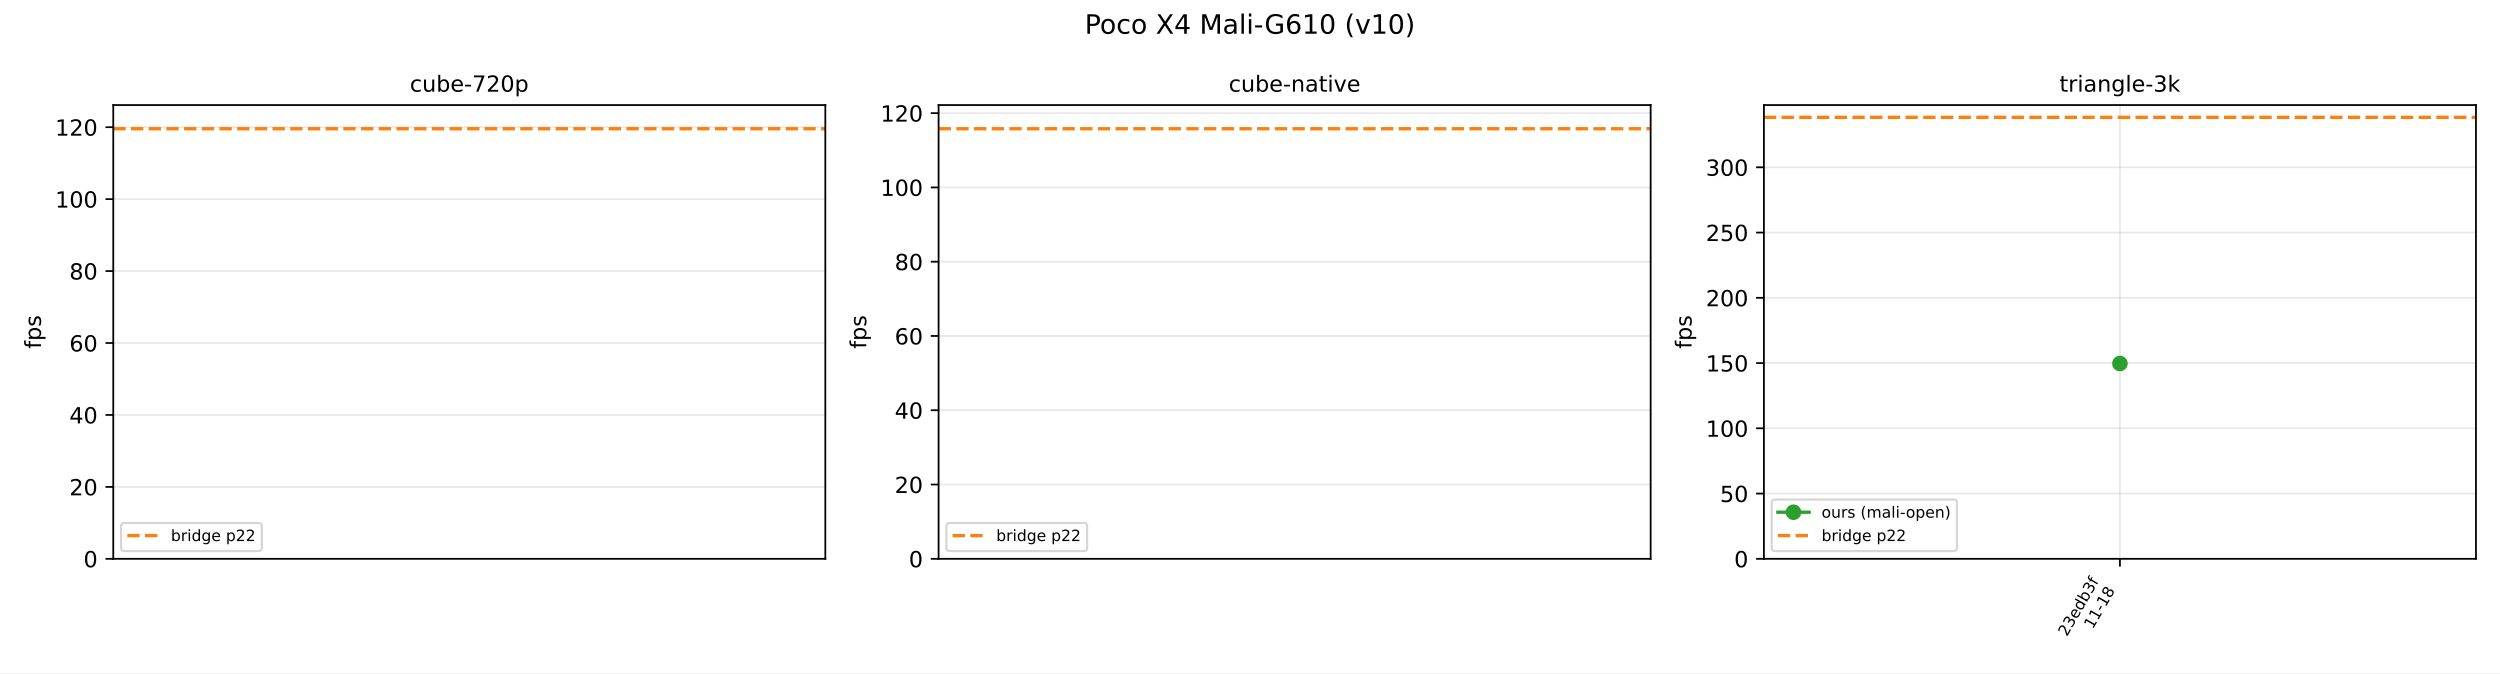
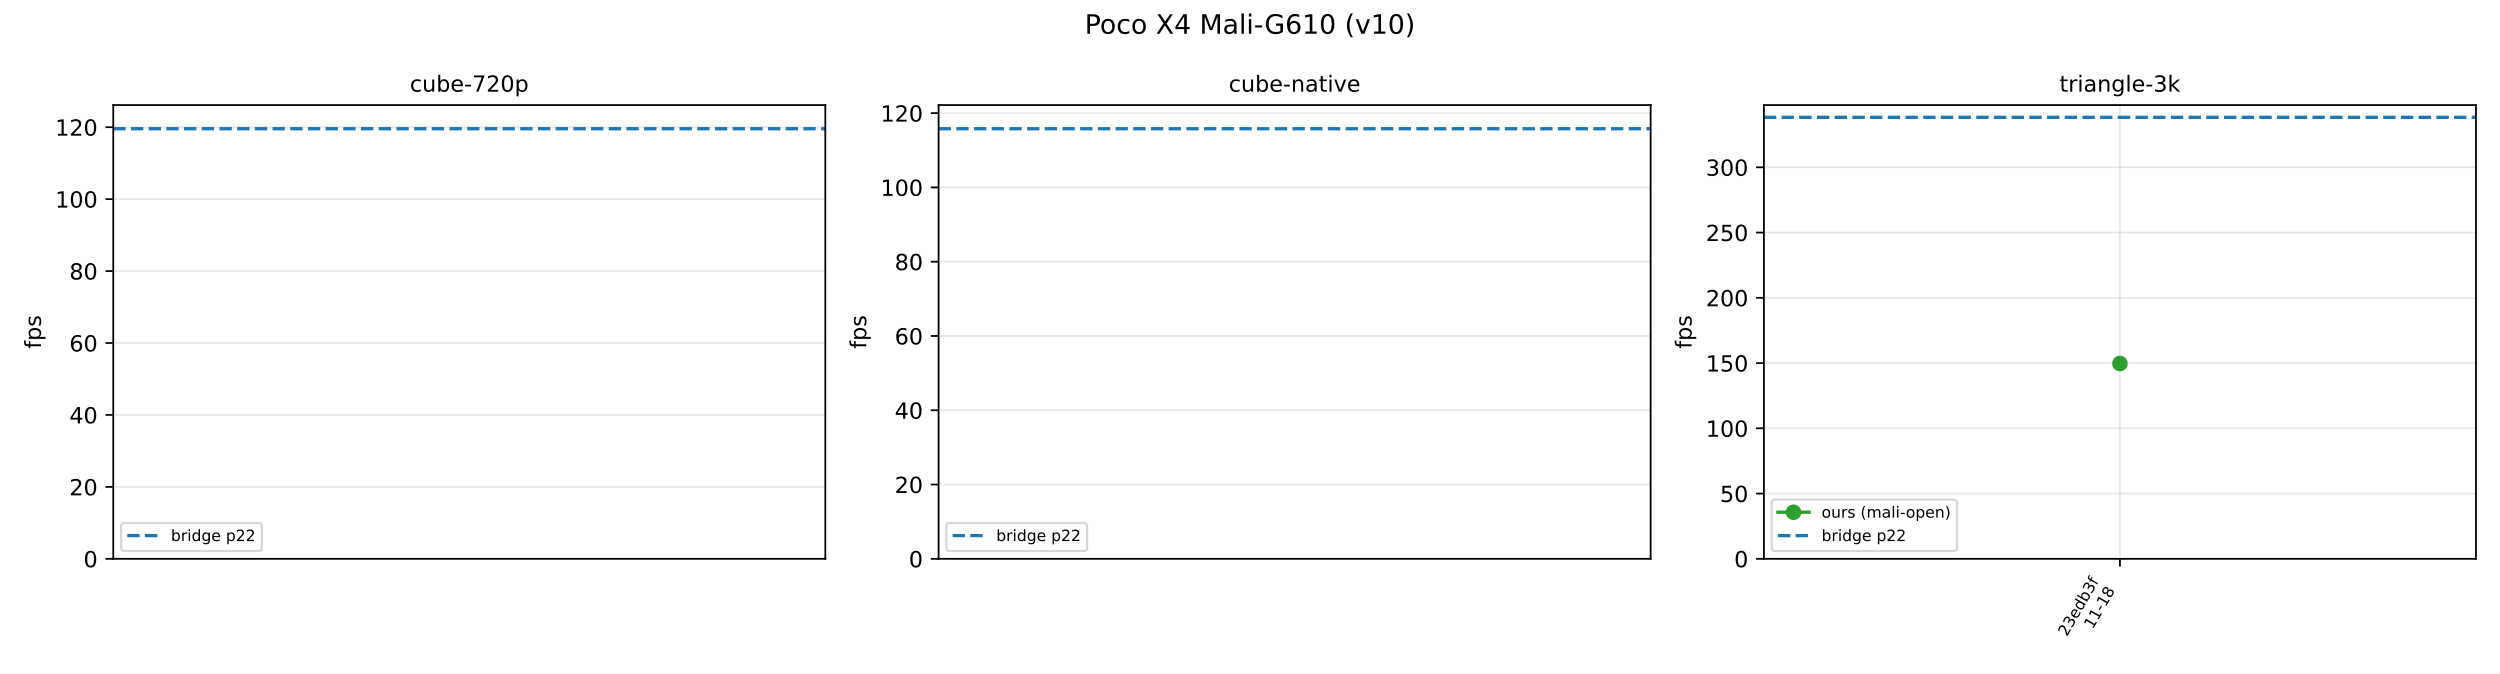
<svg xmlns="http://www.w3.org/2000/svg" xmlns:xlink="http://www.w3.org/1999/xlink" width="1123.2pt" height="302.4pt" viewBox="0 0 1123.2 302.4" version="1.1">
  <defs>
    <style type="text/css">*{stroke-linejoin: round; stroke-linecap: butt}</style>
  </defs>
  <g id="figure_1">
    <g id="patch_1">
      <path d="M 0 302.4  L 1123.2 302.4  L 1123.2 0  L 0 0  z " style="fill: #ffffff" />
    </g>
    <g id="axes_1">
      <g id="patch_2">
        <path d="M 50.888 251.066  L 370.8 251.066  L 370.8 47.199  L 50.888 47.199  z " style="fill: #ffffff" />
      </g>
      <g id="matplotlib.axis_1" />
      <g id="matplotlib.axis_2">
        <g id="ytick_1">
          <g id="line2d_1">
            <path d="M 50.888 251.066  L 370.8 251.066  " clip-path="url(#p2d7fcdc09c)" style="fill: none; stroke: #b0b0b0; stroke-opacity: 0.3; stroke-width: 0.8; stroke-linecap: square" />
          </g>
          <g id="line2d_2">
            <defs>
              <path id="m3015daee9b" d="M 0 0  L -3.5 0  " style="stroke: #000000; stroke-width: 0.8" />
            </defs>
            <g>
              <use xlink:href="#m3015daee9b" x="50.888" y="251.066" style="stroke: #000000; stroke-width: 0.8" />
            </g>
          </g>
          <g id="text_1">
            <text style="font-size: 10px; font-family: 'DejaVu Sans', 'Bitstream Vera Sans', 'Computer Modern Sans Serif', 'Lucida Grande', 'Verdana', 'Geneva', 'Lucid', 'Arial', 'Helvetica', 'Avant Garde', sans-serif; text-anchor: end" x="43.888" y="254.865" transform="rotate(-0 43.88828 254.8647)">0</text>
          </g>
        </g>
        <g id="ytick_2">
          <g id="line2d_3">
            <path d="M 50.888 218.746  L 370.8 218.746  " clip-path="url(#p2d7fcdc09c)" style="fill: none; stroke: #b0b0b0; stroke-opacity: 0.3; stroke-width: 0.8; stroke-linecap: square" />
          </g>
          <g id="line2d_4">
            <g>
              <use xlink:href="#m3015daee9b" x="50.888" y="218.746" style="stroke: #000000; stroke-width: 0.8" />
            </g>
          </g>
          <g id="text_2">
            <text style="font-size: 10px; font-family: 'DejaVu Sans', 'Bitstream Vera Sans', 'Computer Modern Sans Serif', 'Lucida Grande', 'Verdana', 'Geneva', 'Lucid', 'Arial', 'Helvetica', 'Avant Garde', sans-serif; text-anchor: end" x="43.888" y="222.544" transform="rotate(-0 43.88828 222.5444)">20</text>
          </g>
        </g>
        <g id="ytick_3">
          <g id="line2d_5">
            <path d="M 50.888 186.425  L 370.8 186.425  " clip-path="url(#p2d7fcdc09c)" style="fill: none; stroke: #b0b0b0; stroke-opacity: 0.3; stroke-width: 0.8; stroke-linecap: square" />
          </g>
          <g id="line2d_6">
            <g>
              <use xlink:href="#m3015daee9b" x="50.888" y="186.425" style="stroke: #000000; stroke-width: 0.8" />
            </g>
          </g>
          <g id="text_3">
            <text style="font-size: 10px; font-family: 'DejaVu Sans', 'Bitstream Vera Sans', 'Computer Modern Sans Serif', 'Lucida Grande', 'Verdana', 'Geneva', 'Lucid', 'Arial', 'Helvetica', 'Avant Garde', sans-serif; text-anchor: end" x="43.888" y="190.224" transform="rotate(-0 43.88828 190.2241)">40</text>
          </g>
        </g>
        <g id="ytick_4">
          <g id="line2d_7">
            <path d="M 50.888 154.105  L 370.8 154.105  " clip-path="url(#p2d7fcdc09c)" style="fill: none; stroke: #b0b0b0; stroke-opacity: 0.3; stroke-width: 0.8; stroke-linecap: square" />
          </g>
          <g id="line2d_8">
            <g>
              <use xlink:href="#m3015daee9b" x="50.888" y="154.105" style="stroke: #000000; stroke-width: 0.8" />
            </g>
          </g>
          <g id="text_4">
            <text style="font-size: 10px; font-family: 'DejaVu Sans', 'Bitstream Vera Sans', 'Computer Modern Sans Serif', 'Lucida Grande', 'Verdana', 'Geneva', 'Lucid', 'Arial', 'Helvetica', 'Avant Garde', sans-serif; text-anchor: end" x="43.888" y="157.904" transform="rotate(-0 43.88828 157.9037)">60</text>
          </g>
        </g>
        <g id="ytick_5">
          <g id="line2d_9">
            <path d="M 50.888 121.785  L 370.8 121.785  " clip-path="url(#p2d7fcdc09c)" style="fill: none; stroke: #b0b0b0; stroke-opacity: 0.3; stroke-width: 0.8; stroke-linecap: square" />
          </g>
          <g id="line2d_10">
            <g>
              <use xlink:href="#m3015daee9b" x="50.888" y="121.785" style="stroke: #000000; stroke-width: 0.8" />
            </g>
          </g>
          <g id="text_5">
            <text style="font-size: 10px; font-family: 'DejaVu Sans', 'Bitstream Vera Sans', 'Computer Modern Sans Serif', 'Lucida Grande', 'Verdana', 'Geneva', 'Lucid', 'Arial', 'Helvetica', 'Avant Garde', sans-serif; text-anchor: end" x="43.888" y="125.583" transform="rotate(-0 43.88828 125.5834)">80</text>
          </g>
        </g>
        <g id="ytick_6">
          <g id="line2d_11">
            <path d="M 50.888 89.464  L 370.8 89.464  " clip-path="url(#p2d7fcdc09c)" style="fill: none; stroke: #b0b0b0; stroke-opacity: 0.3; stroke-width: 0.8; stroke-linecap: square" />
          </g>
          <g id="line2d_12">
            <g>
              <use xlink:href="#m3015daee9b" x="50.888" y="89.464" style="stroke: #000000; stroke-width: 0.8" />
            </g>
          </g>
          <g id="text_6">
            <text style="font-size: 10px; font-family: 'DejaVu Sans', 'Bitstream Vera Sans', 'Computer Modern Sans Serif', 'Lucida Grande', 'Verdana', 'Geneva', 'Lucid', 'Arial', 'Helvetica', 'Avant Garde', sans-serif; text-anchor: end" x="43.888" y="93.263" transform="rotate(-0 43.88828 93.26307)">100</text>
          </g>
        </g>
        <g id="ytick_7">
          <g id="line2d_13">
            <path d="M 50.888 57.144  L 370.8 57.144  " clip-path="url(#p2d7fcdc09c)" style="fill: none; stroke: #b0b0b0; stroke-opacity: 0.3; stroke-width: 0.8; stroke-linecap: square" />
          </g>
          <g id="line2d_14">
            <g>
              <use xlink:href="#m3015daee9b" x="50.888" y="57.144" style="stroke: #000000; stroke-width: 0.8" />
            </g>
          </g>
          <g id="text_7">
            <text style="font-size: 10px; font-family: 'DejaVu Sans', 'Bitstream Vera Sans', 'Computer Modern Sans Serif', 'Lucida Grande', 'Verdana', 'Geneva', 'Lucid', 'Arial', 'Helvetica', 'Avant Garde', sans-serif; text-anchor: end" x="43.888" y="60.943" transform="rotate(-0 43.88828 60.94274)">120</text>
          </g>
        </g>
        <g id="text_8">
          <text style="font-size: 10px; font-family: 'DejaVu Sans', 'Bitstream Vera Sans', 'Computer Modern Sans Serif', 'Lucida Grande', 'Verdana', 'Geneva', 'Lucid', 'Arial', 'Helvetica', 'Avant Garde', sans-serif; text-anchor: middle" x="18.398" y="149.133" transform="rotate(-90 18.39844 149.1326)">fps</text>
        </g>
      </g>
      <g id="line2d_15">
-         <path d="M 50.888 57.827  L 370.8 57.827  " clip-path="url(#p2d7fcdc09c)" style="fill: none; stroke-dasharray: 5.55,2.4; stroke-dashoffset: 0; stroke: #ff7f0e; stroke-width: 1.5" />
+         <path d="M 50.888 57.827  L 370.8 57.827  " clip-path="url(#p2d7fcdc09c)" style="fill: none; stroke-dasharray: 5.55,2.4; stroke-dashoffset: 0; stroke: #1f77b4; stroke-width: 1.5" />
      </g>
      <g id="patch_3">
        <path d="M 50.888 251.066  L 50.888 47.199  " style="fill: none; stroke: #000000; stroke-width: 0.8; stroke-linejoin: miter; stroke-linecap: square" />
      </g>
      <g id="patch_4">
        <path d="M 370.8 251.066  L 370.8 47.199  " style="fill: none; stroke: #000000; stroke-width: 0.8; stroke-linejoin: miter; stroke-linecap: square" />
      </g>
      <g id="patch_5">
        <path d="M 50.888 251.066  L 370.8 251.066  " style="fill: none; stroke: #000000; stroke-width: 0.8; stroke-linejoin: miter; stroke-linecap: square" />
      </g>
      <g id="patch_6">
        <path d="M 50.888 47.199  L 370.8 47.199  " style="fill: none; stroke: #000000; stroke-width: 0.8; stroke-linejoin: miter; stroke-linecap: square" />
      </g>
      <g id="text_9">
        <text style="font-size: 10px; font-family: 'DejaVu Sans', 'Bitstream Vera Sans', 'Computer Modern Sans Serif', 'Lucida Grande', 'Verdana', 'Geneva', 'Lucid', 'Arial', 'Helvetica', 'Avant Garde', sans-serif; text-anchor: middle" x="210.844" y="41.199" transform="rotate(-0 210.8441 41.19938)">cube-720p</text>
      </g>
      <g id="legend_1">
        <g id="patch_7">
          <path d="M 55.788 247.566  L 116.226 247.566  Q 117.626 247.566 117.626 246.166  L 117.626 236.365  Q 117.626 234.965 116.226 234.965  L 55.788 234.965  Q 54.388 234.965 54.388 236.365  L 54.388 246.166  Q 54.388 247.566 55.788 247.566  z " style="fill: #ffffff; opacity: 0.8; stroke: #cccccc; stroke-linejoin: miter" />
        </g>
        <g id="line2d_16">
-           <path d="M 57.188 240.634  L 64.188 240.634  L 71.188 240.634  " style="fill: none; stroke-dasharray: 5.55,2.4; stroke-dashoffset: 0; stroke: #ff7f0e; stroke-width: 1.5" />
+           <path d="M 57.188 240.634  L 64.188 240.634  L 71.188 240.634  " style="fill: none; stroke-dasharray: 5.55,2.4; stroke-dashoffset: 0; stroke: #1f77b4; stroke-width: 1.5" />
        </g>
        <g id="text_10">
          <text style="font-size: 7px; font-family: 'DejaVu Sans', 'Bitstream Vera Sans', 'Computer Modern Sans Serif', 'Lucida Grande', 'Verdana', 'Geneva', 'Lucid', 'Arial', 'Helvetica', 'Avant Garde', sans-serif; text-anchor: start" x="76.788" y="243.084" transform="rotate(-0 76.78828 243.0843)">bridge p22</text>
        </g>
      </g>
    </g>
    <g id="axes_2">
      <g id="patch_8">
        <path d="M 421.688 251.066  L 741.6 251.066  L 741.6 47.199  L 421.688 47.199  z " style="fill: #ffffff" />
      </g>
      <g id="matplotlib.axis_3" />
      <g id="matplotlib.axis_4">
        <g id="ytick_8">
          <g id="line2d_17">
            <path d="M 421.688 251.066  L 741.6 251.066  " clip-path="url(#p981a7efe51)" style="fill: none; stroke: #b0b0b0; stroke-opacity: 0.3; stroke-width: 0.8; stroke-linecap: square" />
          </g>
          <g id="line2d_18">
            <g>
              <use xlink:href="#m3015daee9b" x="421.688" y="251.066" style="stroke: #000000; stroke-width: 0.8" />
            </g>
          </g>
          <g id="text_11">
            <text style="font-size: 10px; font-family: 'DejaVu Sans', 'Bitstream Vera Sans', 'Computer Modern Sans Serif', 'Lucida Grande', 'Verdana', 'Geneva', 'Lucid', 'Arial', 'Helvetica', 'Avant Garde', sans-serif; text-anchor: end" x="414.688" y="254.865" transform="rotate(-0 414.6883 254.8647)">0</text>
          </g>
        </g>
        <g id="ytick_9">
          <g id="line2d_19">
            <path d="M 421.688 217.693  L 741.6 217.693  " clip-path="url(#p981a7efe51)" style="fill: none; stroke: #b0b0b0; stroke-opacity: 0.3; stroke-width: 0.8; stroke-linecap: square" />
          </g>
          <g id="line2d_20">
            <g>
              <use xlink:href="#m3015daee9b" x="421.688" y="217.693" style="stroke: #000000; stroke-width: 0.8" />
            </g>
          </g>
          <g id="text_12">
            <text style="font-size: 10px; font-family: 'DejaVu Sans', 'Bitstream Vera Sans', 'Computer Modern Sans Serif', 'Lucida Grande', 'Verdana', 'Geneva', 'Lucid', 'Arial', 'Helvetica', 'Avant Garde', sans-serif; text-anchor: end" x="414.688" y="221.491" transform="rotate(-0 414.6883 221.4914)">20</text>
          </g>
        </g>
        <g id="ytick_10">
          <g id="line2d_21">
            <path d="M 421.688 184.319  L 741.6 184.319  " clip-path="url(#p981a7efe51)" style="fill: none; stroke: #b0b0b0; stroke-opacity: 0.3; stroke-width: 0.8; stroke-linecap: square" />
          </g>
          <g id="line2d_22">
            <g>
              <use xlink:href="#m3015daee9b" x="421.688" y="184.319" style="stroke: #000000; stroke-width: 0.8" />
            </g>
          </g>
          <g id="text_13">
            <text style="font-size: 10px; font-family: 'DejaVu Sans', 'Bitstream Vera Sans', 'Computer Modern Sans Serif', 'Lucida Grande', 'Verdana', 'Geneva', 'Lucid', 'Arial', 'Helvetica', 'Avant Garde', sans-serif; text-anchor: end" x="414.688" y="188.118" transform="rotate(-0 414.6883 188.118)">40</text>
          </g>
        </g>
        <g id="ytick_11">
          <g id="line2d_23">
            <path d="M 421.688 150.946  L 741.6 150.946  " clip-path="url(#p981a7efe51)" style="fill: none; stroke: #b0b0b0; stroke-opacity: 0.3; stroke-width: 0.8; stroke-linecap: square" />
          </g>
          <g id="line2d_24">
            <g>
              <use xlink:href="#m3015daee9b" x="421.688" y="150.946" style="stroke: #000000; stroke-width: 0.8" />
            </g>
          </g>
          <g id="text_14">
            <text style="font-size: 10px; font-family: 'DejaVu Sans', 'Bitstream Vera Sans', 'Computer Modern Sans Serif', 'Lucida Grande', 'Verdana', 'Geneva', 'Lucid', 'Arial', 'Helvetica', 'Avant Garde', sans-serif; text-anchor: end" x="414.688" y="154.745" transform="rotate(-0 414.6883 154.7447)">60</text>
          </g>
        </g>
        <g id="ytick_12">
          <g id="line2d_25">
            <path d="M 421.688 117.572  L 741.6 117.572  " clip-path="url(#p981a7efe51)" style="fill: none; stroke: #b0b0b0; stroke-opacity: 0.3; stroke-width: 0.8; stroke-linecap: square" />
          </g>
          <g id="line2d_26">
            <g>
              <use xlink:href="#m3015daee9b" x="421.688" y="117.572" style="stroke: #000000; stroke-width: 0.8" />
            </g>
          </g>
          <g id="text_15">
            <text style="font-size: 10px; font-family: 'DejaVu Sans', 'Bitstream Vera Sans', 'Computer Modern Sans Serif', 'Lucida Grande', 'Verdana', 'Geneva', 'Lucid', 'Arial', 'Helvetica', 'Avant Garde', sans-serif; text-anchor: end" x="414.688" y="121.371" transform="rotate(-0 414.6883 121.3713)">80</text>
          </g>
        </g>
        <g id="ytick_13">
          <g id="line2d_27">
            <path d="M 421.688 84.199  L 741.6 84.199  " clip-path="url(#p981a7efe51)" style="fill: none; stroke: #b0b0b0; stroke-opacity: 0.3; stroke-width: 0.8; stroke-linecap: square" />
          </g>
          <g id="line2d_28">
            <g>
              <use xlink:href="#m3015daee9b" x="421.688" y="84.199" style="stroke: #000000; stroke-width: 0.8" />
            </g>
          </g>
          <g id="text_16">
            <text style="font-size: 10px; font-family: 'DejaVu Sans', 'Bitstream Vera Sans', 'Computer Modern Sans Serif', 'Lucida Grande', 'Verdana', 'Geneva', 'Lucid', 'Arial', 'Helvetica', 'Avant Garde', sans-serif; text-anchor: end" x="414.688" y="87.998" transform="rotate(-0 414.6883 87.99794)">100</text>
          </g>
        </g>
        <g id="ytick_14">
          <g id="line2d_29">
            <path d="M 421.688 50.826  L 741.6 50.826  " clip-path="url(#p981a7efe51)" style="fill: none; stroke: #b0b0b0; stroke-opacity: 0.3; stroke-width: 0.8; stroke-linecap: square" />
          </g>
          <g id="line2d_30">
            <g>
              <use xlink:href="#m3015daee9b" x="421.688" y="50.826" style="stroke: #000000; stroke-width: 0.8" />
            </g>
          </g>
          <g id="text_17">
            <text style="font-size: 10px; font-family: 'DejaVu Sans', 'Bitstream Vera Sans', 'Computer Modern Sans Serif', 'Lucida Grande', 'Verdana', 'Geneva', 'Lucid', 'Arial', 'Helvetica', 'Avant Garde', sans-serif; text-anchor: end" x="414.688" y="54.625" transform="rotate(-0 414.6883 54.62459)">120</text>
          </g>
        </g>
        <g id="text_18">
          <text style="font-size: 10px; font-family: 'DejaVu Sans', 'Bitstream Vera Sans', 'Computer Modern Sans Serif', 'Lucida Grande', 'Verdana', 'Geneva', 'Lucid', 'Arial', 'Helvetica', 'Avant Garde', sans-serif; text-anchor: middle" x="389.198" y="149.133" transform="rotate(-90 389.1984 149.1326)">fps</text>
        </g>
      </g>
      <g id="line2d_31">
-         <path d="M 421.688 57.827  L 741.6 57.827  " clip-path="url(#p981a7efe51)" style="fill: none; stroke-dasharray: 5.55,2.4; stroke-dashoffset: 0; stroke: #ff7f0e; stroke-width: 1.5" />
+         <path d="M 421.688 57.827  L 741.6 57.827  " clip-path="url(#p981a7efe51)" style="fill: none; stroke-dasharray: 5.55,2.4; stroke-dashoffset: 0; stroke: #1f77b4; stroke-width: 1.5" />
      </g>
      <g id="patch_9">
        <path d="M 421.688 251.066  L 421.688 47.199  " style="fill: none; stroke: #000000; stroke-width: 0.8; stroke-linejoin: miter; stroke-linecap: square" />
      </g>
      <g id="patch_10">
        <path d="M 741.6 251.066  L 741.6 47.199  " style="fill: none; stroke: #000000; stroke-width: 0.8; stroke-linejoin: miter; stroke-linecap: square" />
      </g>
      <g id="patch_11">
        <path d="M 421.688 251.066  L 741.6 251.066  " style="fill: none; stroke: #000000; stroke-width: 0.8; stroke-linejoin: miter; stroke-linecap: square" />
      </g>
      <g id="patch_12">
        <path d="M 421.688 47.199  L 741.6 47.199  " style="fill: none; stroke: #000000; stroke-width: 0.8; stroke-linejoin: miter; stroke-linecap: square" />
      </g>
      <g id="text_19">
        <text style="font-size: 10px; font-family: 'DejaVu Sans', 'Bitstream Vera Sans', 'Computer Modern Sans Serif', 'Lucida Grande', 'Verdana', 'Geneva', 'Lucid', 'Arial', 'Helvetica', 'Avant Garde', sans-serif; text-anchor: middle" x="581.644" y="41.199" transform="rotate(-0 581.6441 41.19938)">cube-native</text>
      </g>
      <g id="legend_2">
        <g id="patch_13">
          <path d="M 426.588 247.566  L 487.026 247.566  Q 488.426 247.566 488.426 246.166  L 488.426 236.365  Q 488.426 234.965 487.026 234.965  L 426.588 234.965  Q 425.188 234.965 425.188 236.365  L 425.188 246.166  Q 425.188 247.566 426.588 247.566  z " style="fill: #ffffff; opacity: 0.8; stroke: #cccccc; stroke-linejoin: miter" />
        </g>
        <g id="line2d_32">
-           <path d="M 427.988 240.634  L 434.988 240.634  L 441.988 240.634  " style="fill: none; stroke-dasharray: 5.55,2.4; stroke-dashoffset: 0; stroke: #ff7f0e; stroke-width: 1.5" />
+           <path d="M 427.988 240.634  L 434.988 240.634  L 441.988 240.634  " style="fill: none; stroke-dasharray: 5.55,2.4; stroke-dashoffset: 0; stroke: #1f77b4; stroke-width: 1.5" />
        </g>
        <g id="text_20">
          <text style="font-size: 7px; font-family: 'DejaVu Sans', 'Bitstream Vera Sans', 'Computer Modern Sans Serif', 'Lucida Grande', 'Verdana', 'Geneva', 'Lucid', 'Arial', 'Helvetica', 'Avant Garde', sans-serif; text-anchor: start" x="447.588" y="243.084" transform="rotate(-0 447.5883 243.0843)">bridge p22</text>
        </g>
      </g>
    </g>
    <g id="axes_3">
      <g id="patch_14">
        <path d="M 792.488 251.066  L 1112.4 251.066  L 1112.4 47.199  L 792.488 47.199  z " style="fill: #ffffff" />
      </g>
      <g id="matplotlib.axis_5">
        <g id="xtick_1">
          <g id="line2d_33">
            <path d="M 952.444 251.066  L 952.444 47.199  " clip-path="url(#p2795a7c836)" style="fill: none; stroke: #b0b0b0; stroke-opacity: 0.3; stroke-width: 0.8; stroke-linecap: square" />
          </g>
          <g id="line2d_34">
            <defs>
              <path id="meeb56da116" d="M 0 0  L 0 3.5  " style="stroke: #000000; stroke-width: 0.8" />
            </defs>
            <g>
              <use xlink:href="#meeb56da116" x="952.444" y="251.066" style="stroke: #000000; stroke-width: 0.8" />
            </g>
          </g>
          <g id="text_21">
            <text style="font-size: 7px; font-family: 'DejaVu Sans', 'Bitstream Vera Sans', 'Computer Modern Sans Serif', 'Lucida Grande', 'Verdana', 'Geneva', 'Lucid', 'Arial', 'Helvetica', 'Avant Garde', sans-serif" transform="translate(928.595 286.2082) rotate(-60)">23edb3f</text>
            <text style="font-size: 7px; font-family: 'DejaVu Sans', 'Bitstream Vera Sans', 'Computer Modern Sans Serif', 'Lucida Grande', 'Verdana', 'Geneva', 'Lucid', 'Arial', 'Helvetica', 'Avant Garde', sans-serif" transform="translate(940.2108 282.8917) rotate(-60)">11-18</text>
          </g>
        </g>
      </g>
      <g id="matplotlib.axis_6">
        <g id="ytick_15">
          <g id="line2d_35">
            <path d="M 792.488 251.066  L 1112.4 251.066  " clip-path="url(#p2795a7c836)" style="fill: none; stroke: #b0b0b0; stroke-opacity: 0.3; stroke-width: 0.8; stroke-linecap: square" />
          </g>
          <g id="line2d_36">
            <g>
              <use xlink:href="#m3015daee9b" x="792.488" y="251.066" style="stroke: #000000; stroke-width: 0.8" />
            </g>
          </g>
          <g id="text_22">
            <text style="font-size: 10px; font-family: 'DejaVu Sans', 'Bitstream Vera Sans', 'Computer Modern Sans Serif', 'Lucida Grande', 'Verdana', 'Geneva', 'Lucid', 'Arial', 'Helvetica', 'Avant Garde', sans-serif; text-anchor: end" x="785.488" y="254.865" transform="rotate(-0 785.4883 254.8647)">0</text>
          </g>
        </g>
        <g id="ytick_16">
          <g id="line2d_37">
            <path d="M 792.488 221.75  L 1112.4 221.75  " clip-path="url(#p2795a7c836)" style="fill: none; stroke: #b0b0b0; stroke-opacity: 0.3; stroke-width: 0.8; stroke-linecap: square" />
          </g>
          <g id="line2d_38">
            <g>
              <use xlink:href="#m3015daee9b" x="792.488" y="221.75" style="stroke: #000000; stroke-width: 0.8" />
            </g>
          </g>
          <g id="text_23">
            <text style="font-size: 10px; font-family: 'DejaVu Sans', 'Bitstream Vera Sans', 'Computer Modern Sans Serif', 'Lucida Grande', 'Verdana', 'Geneva', 'Lucid', 'Arial', 'Helvetica', 'Avant Garde', sans-serif; text-anchor: end" x="785.488" y="225.549" transform="rotate(-0 785.4883 225.5488)">50</text>
          </g>
        </g>
        <g id="ytick_17">
          <g id="line2d_39">
            <path d="M 792.488 192.434  L 1112.4 192.434  " clip-path="url(#p2795a7c836)" style="fill: none; stroke: #b0b0b0; stroke-opacity: 0.3; stroke-width: 0.8; stroke-linecap: square" />
          </g>
          <g id="line2d_40">
            <g>
              <use xlink:href="#m3015daee9b" x="792.488" y="192.434" style="stroke: #000000; stroke-width: 0.8" />
            </g>
          </g>
          <g id="text_24">
            <text style="font-size: 10px; font-family: 'DejaVu Sans', 'Bitstream Vera Sans', 'Computer Modern Sans Serif', 'Lucida Grande', 'Verdana', 'Geneva', 'Lucid', 'Arial', 'Helvetica', 'Avant Garde', sans-serif; text-anchor: end" x="785.488" y="196.233" transform="rotate(-0 785.4883 196.2329)">100</text>
          </g>
        </g>
        <g id="ytick_18">
          <g id="line2d_41">
            <path d="M 792.488 163.118  L 1112.4 163.118  " clip-path="url(#p2795a7c836)" style="fill: none; stroke: #b0b0b0; stroke-opacity: 0.3; stroke-width: 0.8; stroke-linecap: square" />
          </g>
          <g id="line2d_42">
            <g>
              <use xlink:href="#m3015daee9b" x="792.488" y="163.118" style="stroke: #000000; stroke-width: 0.8" />
            </g>
          </g>
          <g id="text_25">
            <text style="font-size: 10px; font-family: 'DejaVu Sans', 'Bitstream Vera Sans', 'Computer Modern Sans Serif', 'Lucida Grande', 'Verdana', 'Geneva', 'Lucid', 'Arial', 'Helvetica', 'Avant Garde', sans-serif; text-anchor: end" x="785.488" y="166.917" transform="rotate(-0 785.4883 166.9169)">150</text>
          </g>
        </g>
        <g id="ytick_19">
          <g id="line2d_43">
            <path d="M 792.488 133.802  L 1112.4 133.802  " clip-path="url(#p2795a7c836)" style="fill: none; stroke: #b0b0b0; stroke-opacity: 0.3; stroke-width: 0.8; stroke-linecap: square" />
          </g>
          <g id="line2d_44">
            <g>
              <use xlink:href="#m3015daee9b" x="792.488" y="133.802" style="stroke: #000000; stroke-width: 0.8" />
            </g>
          </g>
          <g id="text_26">
            <text style="font-size: 10px; font-family: 'DejaVu Sans', 'Bitstream Vera Sans', 'Computer Modern Sans Serif', 'Lucida Grande', 'Verdana', 'Geneva', 'Lucid', 'Arial', 'Helvetica', 'Avant Garde', sans-serif; text-anchor: end" x="785.488" y="137.601" transform="rotate(-0 785.4883 137.601)">200</text>
          </g>
        </g>
        <g id="ytick_20">
          <g id="line2d_45">
            <path d="M 792.488 104.486  L 1112.4 104.486  " clip-path="url(#p2795a7c836)" style="fill: none; stroke: #b0b0b0; stroke-opacity: 0.3; stroke-width: 0.8; stroke-linecap: square" />
          </g>
          <g id="line2d_46">
            <g>
              <use xlink:href="#m3015daee9b" x="792.488" y="104.486" style="stroke: #000000; stroke-width: 0.8" />
            </g>
          </g>
          <g id="text_27">
            <text style="font-size: 10px; font-family: 'DejaVu Sans', 'Bitstream Vera Sans', 'Computer Modern Sans Serif', 'Lucida Grande', 'Verdana', 'Geneva', 'Lucid', 'Arial', 'Helvetica', 'Avant Garde', sans-serif; text-anchor: end" x="785.488" y="108.285" transform="rotate(-0 785.4883 108.2851)">250</text>
          </g>
        </g>
        <g id="ytick_21">
          <g id="line2d_47">
            <path d="M 792.488 75.17  L 1112.4 75.17  " clip-path="url(#p2795a7c836)" style="fill: none; stroke: #b0b0b0; stroke-opacity: 0.3; stroke-width: 0.8; stroke-linecap: square" />
          </g>
          <g id="line2d_48">
            <g>
              <use xlink:href="#m3015daee9b" x="792.488" y="75.17" style="stroke: #000000; stroke-width: 0.8" />
            </g>
          </g>
          <g id="text_28">
            <text style="font-size: 10px; font-family: 'DejaVu Sans', 'Bitstream Vera Sans', 'Computer Modern Sans Serif', 'Lucida Grande', 'Verdana', 'Geneva', 'Lucid', 'Arial', 'Helvetica', 'Avant Garde', sans-serif; text-anchor: end" x="785.488" y="78.969" transform="rotate(-0 785.4883 78.96915)">300</text>
          </g>
        </g>
        <g id="text_29">
          <text style="font-size: 10px; font-family: 'DejaVu Sans', 'Bitstream Vera Sans', 'Computer Modern Sans Serif', 'Lucida Grande', 'Verdana', 'Geneva', 'Lucid', 'Arial', 'Helvetica', 'Avant Garde', sans-serif; text-anchor: middle" x="759.998" y="149.133" transform="rotate(-90 759.9984 149.1326)">fps</text>
        </g>
      </g>
      <g id="line2d_49">
        <path d="M 952.444 163.309  " clip-path="url(#p2795a7c836)" style="fill: none; stroke: #2ca02c; stroke-width: 1.5; stroke-linecap: square" />
        <defs>
          <path id="mcbbe8fb4ec" d="M 0 3  C 0.796 3 1.559 2.684 2.121 2.121  C 2.684 1.559 3 0.796 3 0  C 3 -0.796 2.684 -1.559 2.121 -2.121  C 1.559 -2.684 0.796 -3 0 -3  C -0.796 -3 -1.559 -2.684 -2.121 -2.121  C -2.684 -1.559 -3 -0.796 -3 0  C -3 0.796 -2.684 1.559 -2.121 2.121  C -1.559 2.684 -0.796 3 0 3  z " style="stroke: #2ca02c" />
        </defs>
        <g clip-path="url(#p2795a7c836)">
          <use xlink:href="#mcbbe8fb4ec" x="952.444" y="163.309" style="fill: #2ca02c; stroke: #2ca02c" />
        </g>
      </g>
      <g id="line2d_50">
-         <path d="M 792.488 52.728  L 1112.4 52.728  " clip-path="url(#p2795a7c836)" style="fill: none; stroke-dasharray: 5.55,2.4; stroke-dashoffset: 0; stroke: #ff7f0e; stroke-width: 1.5" />
+         <path d="M 792.488 52.728  L 1112.4 52.728  " clip-path="url(#p2795a7c836)" style="fill: none; stroke-dasharray: 5.55,2.4; stroke-dashoffset: 0; stroke: #1f77b4; stroke-width: 1.5" />
      </g>
      <g id="patch_15">
        <path d="M 792.488 251.066  L 792.488 47.199  " style="fill: none; stroke: #000000; stroke-width: 0.8; stroke-linejoin: miter; stroke-linecap: square" />
      </g>
      <g id="patch_16">
        <path d="M 1112.4 251.066  L 1112.4 47.199  " style="fill: none; stroke: #000000; stroke-width: 0.8; stroke-linejoin: miter; stroke-linecap: square" />
      </g>
      <g id="patch_17">
        <path d="M 792.488 251.066  L 1112.4 251.066  " style="fill: none; stroke: #000000; stroke-width: 0.8; stroke-linejoin: miter; stroke-linecap: square" />
      </g>
      <g id="patch_18">
        <path d="M 792.488 47.199  L 1112.4 47.199  " style="fill: none; stroke: #000000; stroke-width: 0.8; stroke-linejoin: miter; stroke-linecap: square" />
      </g>
      <g id="text_30">
        <text style="font-size: 10px; font-family: 'DejaVu Sans', 'Bitstream Vera Sans', 'Computer Modern Sans Serif', 'Lucida Grande', 'Verdana', 'Geneva', 'Lucid', 'Arial', 'Helvetica', 'Avant Garde', sans-serif; text-anchor: middle" x="952.444" y="41.199" transform="rotate(-0 952.4441 41.19938)">triangle-3k</text>
      </g>
      <g id="legend_3">
        <g id="patch_19">
          <path d="M 797.388 247.566  L 877.842 247.566  Q 879.242 247.566 879.242 246.166  L 879.242 225.865  Q 879.242 224.465 877.842 224.465  L 797.388 224.465  Q 795.988 224.465 795.988 225.865  L 795.988 246.166  Q 795.988 247.566 797.388 247.566  z " style="fill: #ffffff; opacity: 0.8; stroke: #cccccc; stroke-linejoin: miter" />
        </g>
        <g id="line2d_51">
          <path d="M 798.788 230.134  L 805.788 230.134  L 812.788 230.134  " style="fill: none; stroke: #2ca02c; stroke-width: 1.5; stroke-linecap: square" />
          <g>
            <use xlink:href="#mcbbe8fb4ec" x="805.788" y="230.134" style="fill: #2ca02c; stroke: #2ca02c" />
          </g>
        </g>
        <g id="text_31">
          <text style="font-size: 7px; font-family: 'DejaVu Sans', 'Bitstream Vera Sans', 'Computer Modern Sans Serif', 'Lucida Grande', 'Verdana', 'Geneva', 'Lucid', 'Arial', 'Helvetica', 'Avant Garde', sans-serif; text-anchor: start" x="818.388" y="232.584" transform="rotate(-0 818.3883 232.5837)">ours (mali-open)</text>
        </g>
        <g id="line2d_52">
-           <path d="M 798.788 240.634  L 805.788 240.634  L 812.788 240.634  " style="fill: none; stroke-dasharray: 5.55,2.4; stroke-dashoffset: 0; stroke: #ff7f0e; stroke-width: 1.5" />
+           <path d="M 798.788 240.634  L 805.788 240.634  L 812.788 240.634  " style="fill: none; stroke-dasharray: 5.55,2.4; stroke-dashoffset: 0; stroke: #1f77b4; stroke-width: 1.5" />
        </g>
        <g id="text_32">
          <text style="font-size: 7px; font-family: 'DejaVu Sans', 'Bitstream Vera Sans', 'Computer Modern Sans Serif', 'Lucida Grande', 'Verdana', 'Geneva', 'Lucid', 'Arial', 'Helvetica', 'Avant Garde', sans-serif; text-anchor: start" x="818.388" y="243.084" transform="rotate(-0 818.3883 243.0843)">bridge p22</text>
        </g>
      </g>
    </g>
    <g id="text_33">
      <text style="font-size: 12px; font-family: 'DejaVu Sans', 'Bitstream Vera Sans', 'Computer Modern Sans Serif', 'Lucida Grande', 'Verdana', 'Geneva', 'Lucid', 'Arial', 'Helvetica', 'Avant Garde', sans-serif; text-anchor: middle" x="561.6" y="15.166" transform="rotate(-0 561.6 15.16612)">Poco X4 Mali-G610 (v10)</text>
    </g>
  </g>
  <defs>
    <clipPath id="p2d7fcdc09c">
      <rect x="50.888" y="47.199" width="319.912" height="203.867" />
    </clipPath>
    <clipPath id="p981a7efe51">
      <rect x="421.688" y="47.199" width="319.912" height="203.867" />
    </clipPath>
    <clipPath id="p2795a7c836">
      <rect x="792.488" y="47.199" width="319.912" height="203.867" />
    </clipPath>
  </defs>
</svg>
